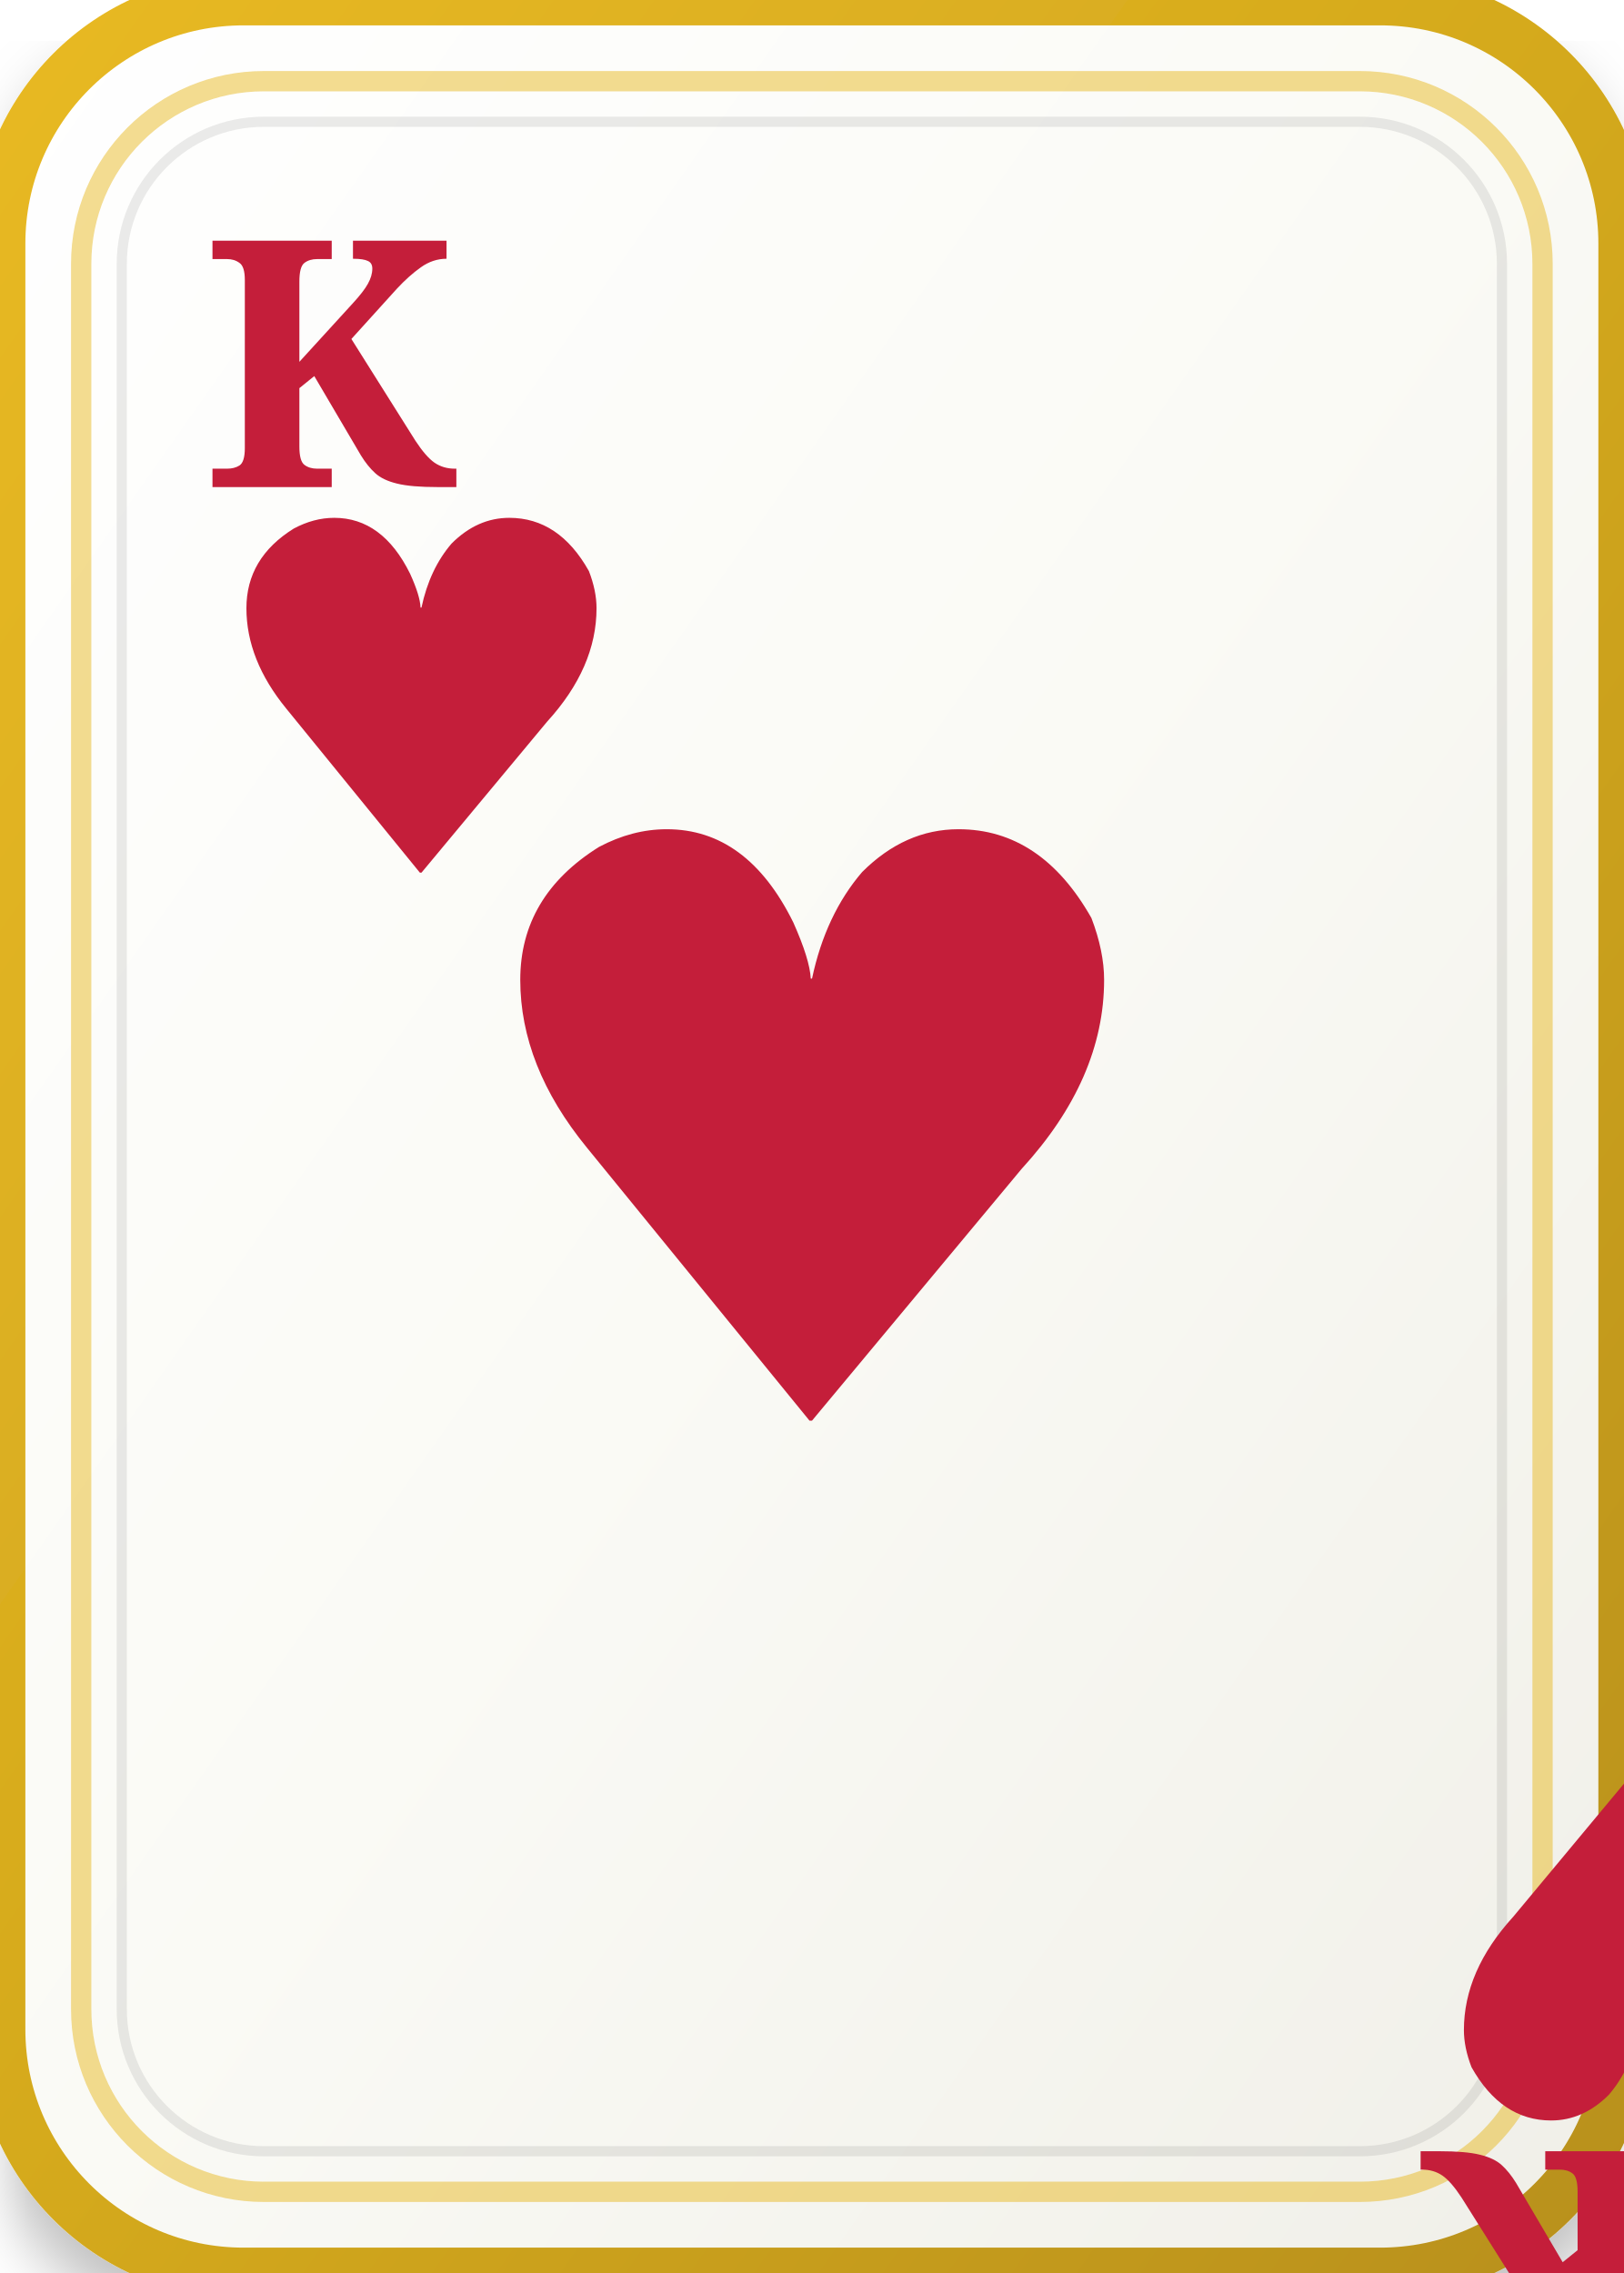
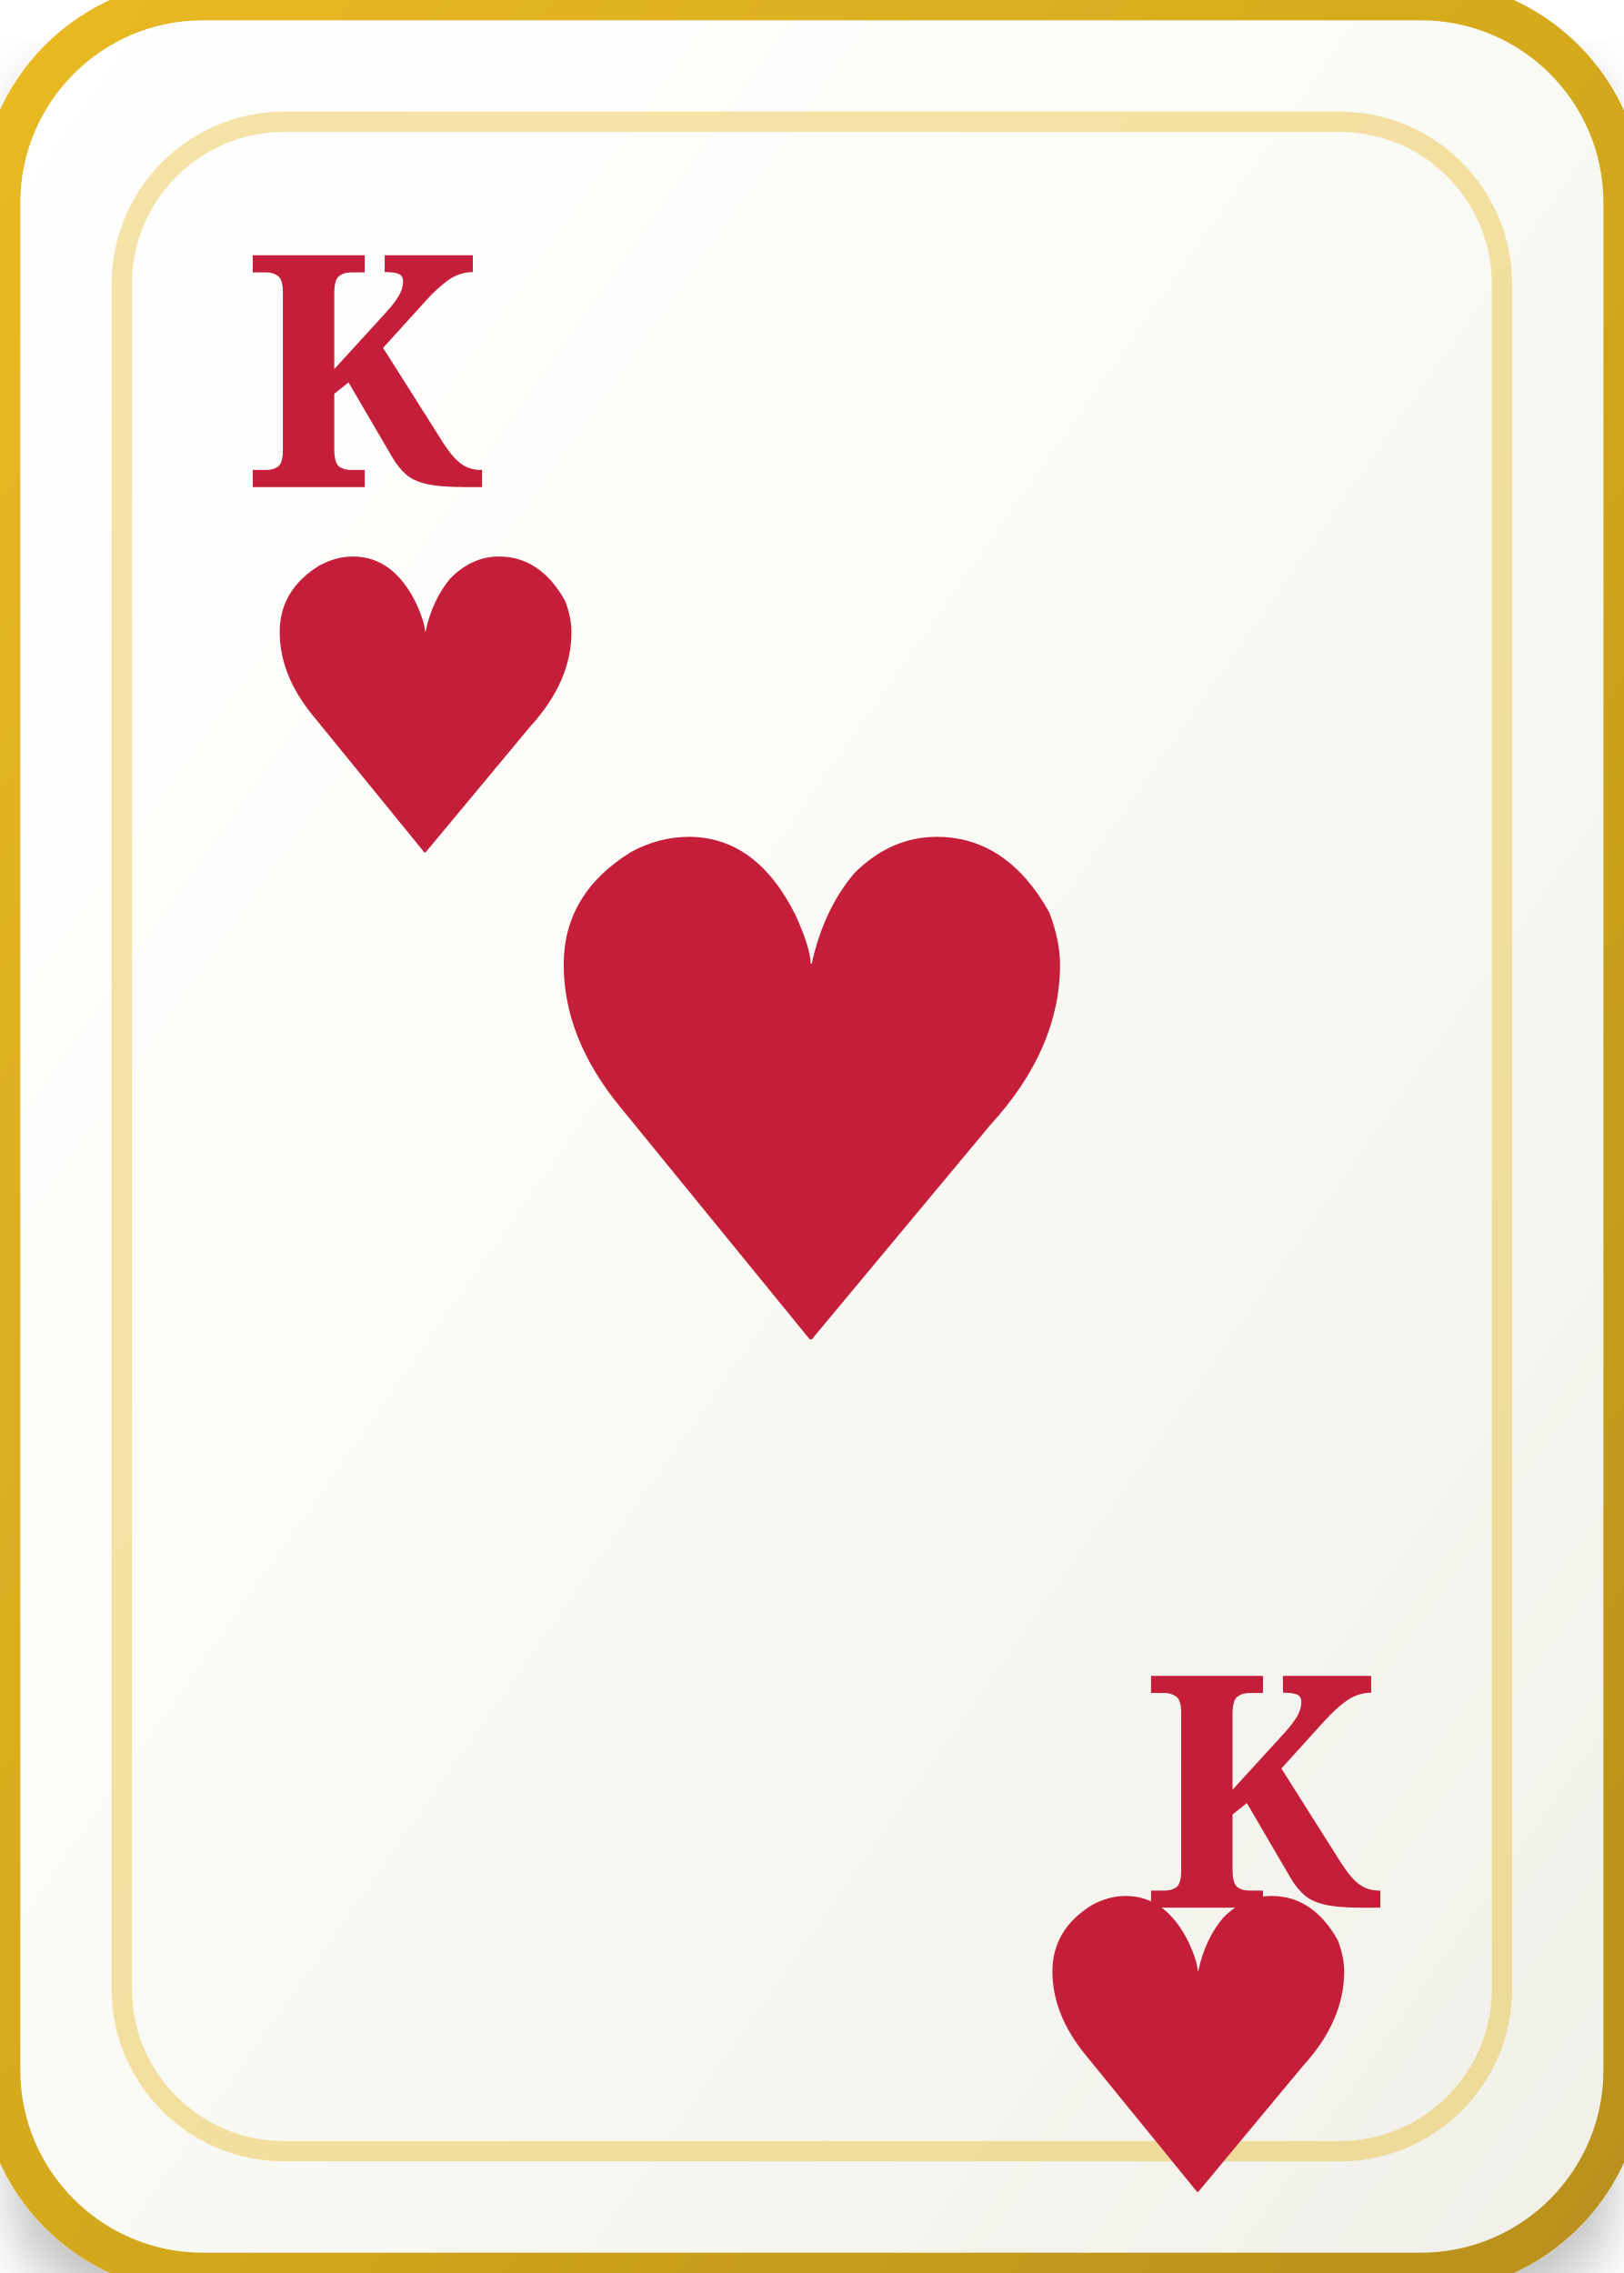
<svg xmlns="http://www.w3.org/2000/svg" viewBox="0 0 80 112" width="80" height="112">
  <defs>
    <linearGradient id="face" x1="0%" y1="0%" x2="100%" y2="100%">
      <stop offset="0%" style="stop-color:#fff" />
      <stop offset="50%" style="stop-color:#fafaf5" />
      <stop offset="100%" style="stop-color:#f0efe8" />
    </linearGradient>
    <linearGradient id="goldEdge" x1="0%" y1="0%" x2="100%" y2="100%">
      <stop offset="0%" style="stop-color:#e8b923" />
      <stop offset="50%" style="stop-color:#d4a91e" />
      <stop offset="100%" style="stop-color:#b8901a" />
    </linearGradient>
    <filter id="shadow" x="-10%" y="-10%" width="120%" height="120%">
      <feDropShadow dx="0" dy="2" stdDeviation="1.5" flood-color="#000" flood-opacity="0.25" />
    </filter>
  </defs>
-   <rect width="80" height="112" rx="12" ry="12" fill="url(#face)" stroke="url(#goldEdge)" stroke-width="2.5" filter="url(#shadow)" />
-   <rect x="4" y="4" width="72" height="104" rx="9" fill="none" stroke="#e8b923" stroke-width="1" opacity="0.5" />
-   <rect x="6" y="6" width="68" height="100" rx="7" fill="none" stroke="rgba(0,0,0,0.08)" stroke-width="0.5" />
-   <text x="10" y="24" font-family="Georgia, serif" font-size="17" font-weight="bold" fill="#c41e3a">K</text>
-   <text x="10" y="43" font-family="Georgia, serif" font-size="24" fill="#c41e3a">♥</text>
-   <text x="40" y="70" font-family="Georgia, serif" font-size="40" fill="#c41e3a" text-anchor="middle" font-weight="bold">♥</text>
-   <text x="70" y="106" font-family="Georgia, serif" font-size="17" font-weight="bold" fill="#c41e3a" text-anchor="end" transform="rotate(180 70 106)">K</text>
-   <text x="70" y="87" font-family="Georgia, serif" font-size="24" fill="#c41e3a" text-anchor="end" transform="rotate(180 70 87)">♥</text>
+   <rect width="80" height="112" rx="10" ry="10" fill="url(#face)" stroke="url(#goldEdge)" stroke-width="2" filter="url(#shadow)" />
+   <rect x="6" y="6" width="68" height="100" rx="8" fill="none" stroke="#e8b923" stroke-width="1" opacity="0.4" />
+   <text x="12" y="24" font-family="Georgia, serif" font-size="16" font-weight="bold" fill="#c41e3a">K</text>
+   <text x="12" y="42" font-family="Georgia, serif" font-size="20" fill="#c41e3a">♥</text>
+   <text x="40" y="66" font-family="Georgia, serif" font-size="34" fill="#c41e3a" text-anchor="middle" font-weight="bold">♥</text>
+   <text x="68" y="94" font-family="Georgia, serif" font-size="16" font-weight="bold" fill="#c41e3a" text-anchor="end">K</text>
+   <text x="68" y="108" font-family="Georgia, serif" font-size="20" fill="#c41e3a" text-anchor="end">♥</text>
</svg>
